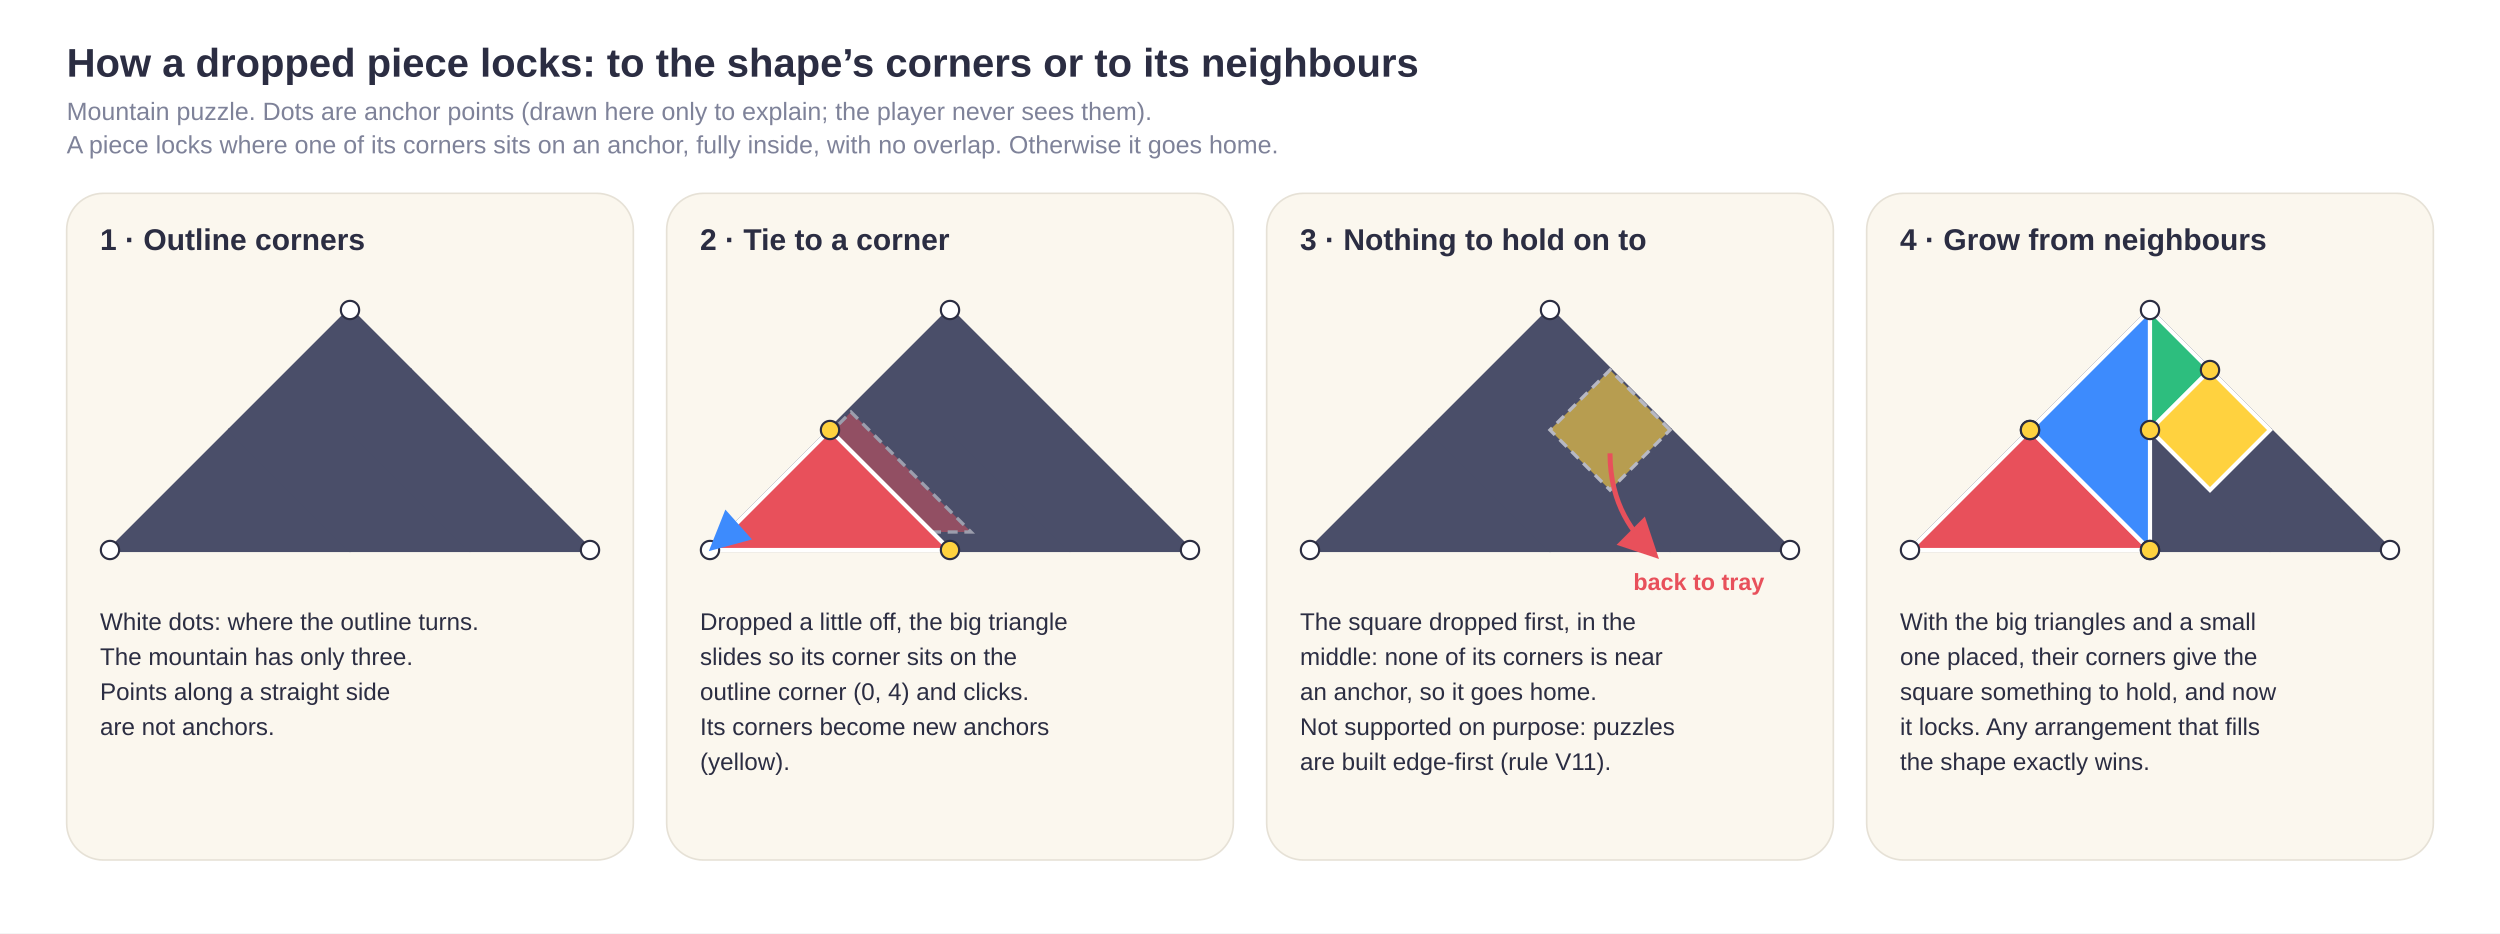
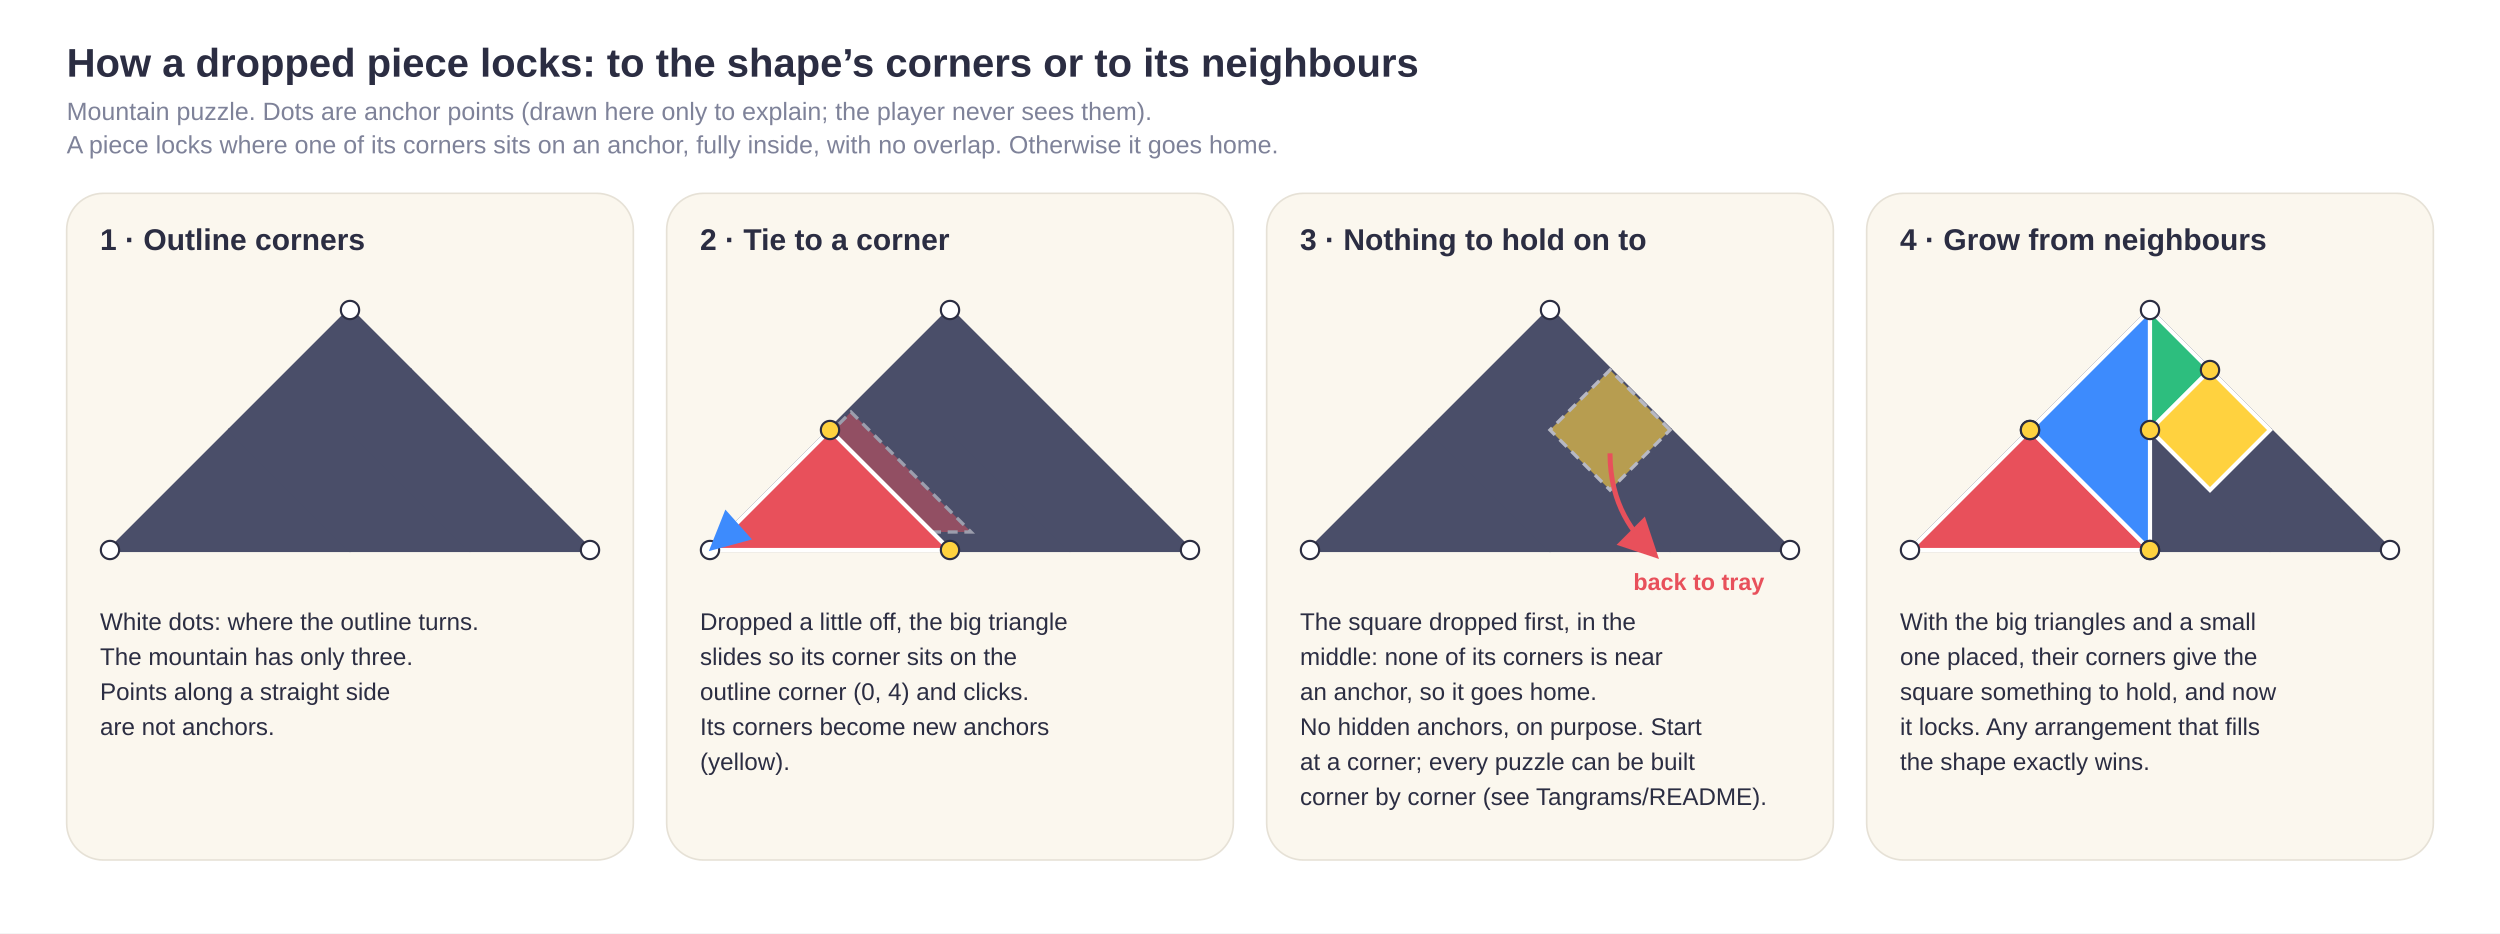
<svg xmlns="http://www.w3.org/2000/svg" width="1500" height="560" viewBox="0 0 1500 560" style="font-family: system-ui, 'Segoe UI', Arial, sans-serif;">
  <defs>
    <marker id="ar" viewBox="0 0 10 10" refX="8" refY="5" markerWidth="8" markerHeight="8" orient="auto">
      <path d="M0,0 L10,5 L0,10 z" fill="#3D8BFD" />
    </marker>
    <marker id="arr" viewBox="0 0 10 10" refX="8" refY="5" markerWidth="8" markerHeight="8" orient="auto">
      <path d="M0,0 L10,5 L0,10 z" fill="#E8505B" />
    </marker>
  </defs>
  <rect width="1500" height="560" fill="#FFFFFF" />
  <text x="40" y="46" font-size="24" font-weight="800" fill="#2B2D42">How a dropped piece locks: to the shape’s corners or to its neighbours</text>
  <text x="40" y="72" font-size="15" fill="#7E8299">Mountain puzzle. Dots are anchor points (drawn here only to explain; the player never sees them).</text>
  <text x="40" y="92" font-size="15" fill="#7E8299">A piece locks where one of its corners sits on an anchor, fully inside, with no overlap. Otherwise it goes home.</text>
  <rect x="40" y="116" width="340" height="400" rx="22" fill="#FBF7EE" stroke="#E6E1D6" />
  <text x="60" y="150" font-size="18" font-weight="800" fill="#2B2D42">1 · Outline corners</text>
  <polygon points="66.0,330.0 210.0,330.0 138.0,258.0" fill="#4A4E69" stroke="#4A4E69" stroke-width="2.5" stroke-linejoin="round" />
  <polygon points="210.0,330.0 210.0,186.0 138.0,258.0" fill="#4A4E69" stroke="#4A4E69" stroke-width="2.5" stroke-linejoin="round" />
  <polygon points="210.0,186.0 210.0,258.0 246.0,222.0" fill="#4A4E69" stroke="#4A4E69" stroke-width="2.5" stroke-linejoin="round" />
  <polygon points="282.0,258.0 246.0,222.0 210.0,258.0 246.0,294.0" fill="#4A4E69" stroke="#4A4E69" stroke-width="2.5" stroke-linejoin="round" />
  <polygon points="210.0,258.0 210.0,330.0 282.0,330.0" fill="#4A4E69" stroke="#4A4E69" stroke-width="2.5" stroke-linejoin="round" />
  <polygon points="282.0,258.0 246.0,294.0 318.0,294.0" fill="#4A4E69" stroke="#4A4E69" stroke-width="2.5" stroke-linejoin="round" />
  <polygon points="354.0,330.0 318.0,294.0 246.0,294.0 282.0,330.0" fill="#4A4E69" stroke="#4A4E69" stroke-width="2.5" stroke-linejoin="round" />
  <circle cx="66.0" cy="330.0" r="5.5" fill="#FFFFFF" stroke="#2B2D42" stroke-width="1.3" />
  <circle cx="210.0" cy="186.0" r="5.5" fill="#FFFFFF" stroke="#2B2D42" stroke-width="1.3" />
  <circle cx="354.0" cy="330.0" r="5.5" fill="#FFFFFF" stroke="#2B2D42" stroke-width="1.3" />
  <text x="60" y="378" font-size="14.5" fill="#2B2D42">White dots: where the outline turns.</text>
  <text x="60" y="399" font-size="14.5" fill="#2B2D42">The mountain has only three.</text>
  <text x="60" y="420" font-size="14.5" fill="#2B2D42">Points along a straight side</text>
  <text x="60" y="441" font-size="14.5" fill="#2B2D42">are not anchors.</text>
  <rect x="400" y="116" width="340" height="400" rx="22" fill="#FBF7EE" stroke="#E6E1D6" />
  <text x="420" y="150" font-size="18" font-weight="800" fill="#2B2D42">2 · Tie to a corner</text>
  <polygon points="426.0,330.0 570.0,330.0 498.0,258.0" fill="#4A4E69" stroke="#4A4E69" stroke-width="2.5" stroke-linejoin="round" />
  <polygon points="570.0,330.0 570.0,186.0 498.0,258.0" fill="#4A4E69" stroke="#4A4E69" stroke-width="2.5" stroke-linejoin="round" />
  <polygon points="570.0,186.0 570.0,258.0 606.0,222.0" fill="#4A4E69" stroke="#4A4E69" stroke-width="2.5" stroke-linejoin="round" />
  <polygon points="642.0,258.0 606.0,222.0 570.0,258.0 606.0,294.0" fill="#4A4E69" stroke="#4A4E69" stroke-width="2.5" stroke-linejoin="round" />
  <polygon points="570.0,258.0 570.0,330.0 642.0,330.0" fill="#4A4E69" stroke="#4A4E69" stroke-width="2.5" stroke-linejoin="round" />
  <polygon points="642.0,258.0 606.0,294.0 678.0,294.0" fill="#4A4E69" stroke="#4A4E69" stroke-width="2.5" stroke-linejoin="round" />
  <polygon points="714.0,330.0 678.0,294.0 606.0,294.0 642.0,330.0" fill="#4A4E69" stroke="#4A4E69" stroke-width="2.5" stroke-linejoin="round" />
  <polygon points="438.6,319.2 582.6,319.2 510.6,247.2" fill="#E8505B" opacity="0.45" stroke="#FFFFFF" stroke-width="2" stroke-dasharray="6 4" />
  <polygon points="426.0,330.0 570.0,330.0 498.0,258.0" fill="#E8505B" stroke="#FFFFFF" stroke-width="2.5" />
  <circle cx="426.0" cy="330.0" r="5.5" fill="#FFFFFF" stroke="#2B2D42" stroke-width="1.3" />
  <circle cx="570.0" cy="186.0" r="5.5" fill="#FFFFFF" stroke="#2B2D42" stroke-width="1.3" />
  <circle cx="714.0" cy="330.0" r="5.5" fill="#FFFFFF" stroke="#2B2D42" stroke-width="1.3" />
  <circle cx="570.0" cy="330.0" r="5.5" fill="#FFD23F" stroke="#2B2D42" stroke-width="1.3" />
  <circle cx="498.0" cy="258.0" r="5.5" fill="#FFD23F" stroke="#2B2D42" stroke-width="1.3" />
  <line x1="442.2" y1="315.6" x2="428.88" y2="327.48" stroke="#3D8BFD" stroke-width="3" marker-end="url(#ar)" />
  <text x="420" y="378" font-size="14.5" fill="#2B2D42">Dropped a little off, the big triangle</text>
  <text x="420" y="399" font-size="14.5" fill="#2B2D42">slides so its corner sits on the</text>
  <text x="420" y="420" font-size="14.5" fill="#2B2D42">outline corner (0, 4) and clicks.</text>
  <text x="420" y="441" font-size="14.5" fill="#2B2D42">Its corners become new anchors</text>
  <text x="420" y="462" font-size="14.5" fill="#2B2D42">(yellow).</text>
  <rect x="760" y="116" width="340" height="400" rx="22" fill="#FBF7EE" stroke="#E6E1D6" />
  <text x="780" y="150" font-size="18" font-weight="800" fill="#2B2D42">3 · Nothing to hold on to</text>
  <polygon points="786.0,330.0 930.0,330.0 858.0,258.0" fill="#4A4E69" stroke="#4A4E69" stroke-width="2.5" stroke-linejoin="round" />
  <polygon points="930.0,330.0 930.0,186.0 858.0,258.0" fill="#4A4E69" stroke="#4A4E69" stroke-width="2.5" stroke-linejoin="round" />
  <polygon points="930.0,186.0 930.0,258.0 966.0,222.0" fill="#4A4E69" stroke="#4A4E69" stroke-width="2.5" stroke-linejoin="round" />
  <polygon points="1002.0,258.0 966.0,222.0 930.0,258.0 966.0,294.0" fill="#4A4E69" stroke="#4A4E69" stroke-width="2.5" stroke-linejoin="round" />
  <polygon points="930.0,258.0 930.0,330.0 1002.0,330.0" fill="#4A4E69" stroke="#4A4E69" stroke-width="2.5" stroke-linejoin="round" />
  <polygon points="1002.0,258.0 966.0,294.0 1038.0,294.0" fill="#4A4E69" stroke="#4A4E69" stroke-width="2.5" stroke-linejoin="round" />
  <polygon points="1074.0,330.0 1038.0,294.0 966.0,294.0 1002.0,330.0" fill="#4A4E69" stroke="#4A4E69" stroke-width="2.5" stroke-linejoin="round" />
  <circle cx="786.0" cy="330.0" r="5.5" fill="#FFFFFF" stroke="#2B2D42" stroke-width="1.3" />
  <circle cx="930.0" cy="186.0" r="5.5" fill="#FFFFFF" stroke="#2B2D42" stroke-width="1.3" />
  <circle cx="1074.0" cy="330.0" r="5.5" fill="#FFFFFF" stroke="#2B2D42" stroke-width="1.3" />
  <polygon points="1002.0,258.0 966.0,222.0 930.0,258.0 966.0,294.0" fill="#FFD23F" opacity="0.6" stroke="#FFFFFF" stroke-width="2" stroke-dasharray="6 4" />
  <path d="M966,272 C966,303 980,320 992,332" fill="none" stroke="#E8505B" stroke-width="3" marker-end="url(#arr)" />
  <text x="980" y="354" font-size="14" font-weight="700" fill="#E8505B">back to tray</text>
  <text x="780" y="378" font-size="14.5" fill="#2B2D42">The square dropped first, in the</text>
  <text x="780" y="399" font-size="14.5" fill="#2B2D42">middle: none of its corners is near</text>
  <text x="780" y="420" font-size="14.5" fill="#2B2D42">an anchor, so it goes home.</text>
-   <text x="780" y="441" font-size="14.5" fill="#2B2D42">Not supported on purpose: puzzles</text>
-   <text x="780" y="462" font-size="14.5" fill="#2B2D42">are built edge-first (rule V11).</text>
+   <text x="780" y="441" font-size="14.5" fill="#2B2D42">No hidden anchors, on purpose. Start</text>
+   <text x="780" y="462" font-size="14.5" fill="#2B2D42">at a corner; every puzzle can be built</text>
+   <text x="780" y="483" font-size="14.5" fill="#2B2D42">corner by corner (see Tangrams/README).</text>
  <rect x="1120" y="116" width="340" height="400" rx="22" fill="#FBF7EE" stroke="#E6E1D6" />
  <text x="1140" y="150" font-size="18" font-weight="800" fill="#2B2D42">4 · Grow from neighbours</text>
  <polygon points="1146.0,330.0 1290.0,330.0 1218.0,258.0" fill="#4A4E69" stroke="#4A4E69" stroke-width="2.5" stroke-linejoin="round" />
  <polygon points="1290.0,330.0 1290.0,186.0 1218.0,258.0" fill="#4A4E69" stroke="#4A4E69" stroke-width="2.5" stroke-linejoin="round" />
  <polygon points="1290.0,186.0 1290.0,258.0 1326.0,222.0" fill="#4A4E69" stroke="#4A4E69" stroke-width="2.5" stroke-linejoin="round" />
  <polygon points="1362.0,258.0 1326.0,222.0 1290.0,258.0 1326.0,294.0" fill="#4A4E69" stroke="#4A4E69" stroke-width="2.5" stroke-linejoin="round" />
  <polygon points="1290.0,258.0 1290.0,330.0 1362.0,330.0" fill="#4A4E69" stroke="#4A4E69" stroke-width="2.5" stroke-linejoin="round" />
  <polygon points="1362.0,258.0 1326.0,294.0 1398.0,294.0" fill="#4A4E69" stroke="#4A4E69" stroke-width="2.5" stroke-linejoin="round" />
  <polygon points="1434.0,330.0 1398.0,294.0 1326.0,294.0 1362.0,330.0" fill="#4A4E69" stroke="#4A4E69" stroke-width="2.5" stroke-linejoin="round" />
  <polygon points="1146.0,330.0 1290.0,330.0 1218.0,258.0" fill="#E8505B" stroke="#FFFFFF" stroke-width="2.5" />
  <polygon points="1290.0,330.0 1290.0,186.0 1218.0,258.0" fill="#3D8BFD" stroke="#FFFFFF" stroke-width="2.5" />
  <polygon points="1290.0,186.0 1290.0,258.0 1326.0,222.0" fill="#2DBE7E" stroke="#FFFFFF" stroke-width="2.5" />
  <polygon points="1362.0,258.0 1326.0,222.0 1290.0,258.0 1326.0,294.0" fill="#FFD23F" stroke="#FFFFFF" stroke-width="2.5" />
  <circle cx="1146.0" cy="330.0" r="5.5" fill="#FFFFFF" stroke="#2B2D42" stroke-width="1.3" />
  <circle cx="1290.0" cy="186.0" r="5.5" fill="#FFFFFF" stroke="#2B2D42" stroke-width="1.3" />
  <circle cx="1434.0" cy="330.0" r="5.5" fill="#FFFFFF" stroke="#2B2D42" stroke-width="1.3" />
  <circle cx="1290.0" cy="330.0" r="5.5" fill="#FFD23F" stroke="#2B2D42" stroke-width="1.3" />
  <circle cx="1218.0" cy="258.0" r="5.5" fill="#FFD23F" stroke="#2B2D42" stroke-width="1.3" />
  <circle cx="1290.0" cy="330.0" r="5.5" fill="#FFD23F" stroke="#2B2D42" stroke-width="1.3" />
  <circle cx="1218.0" cy="258.0" r="5.5" fill="#FFD23F" stroke="#2B2D42" stroke-width="1.3" />
  <circle cx="1290.0" cy="258.0" r="5.5" fill="#FFD23F" stroke="#2B2D42" stroke-width="1.3" />
  <circle cx="1326.0" cy="222.0" r="5.5" fill="#FFD23F" stroke="#2B2D42" stroke-width="1.3" />
  <text x="1140" y="378" font-size="14.5" fill="#2B2D42">With the big triangles and a small</text>
  <text x="1140" y="399" font-size="14.5" fill="#2B2D42">one placed, their corners give the</text>
  <text x="1140" y="420" font-size="14.5" fill="#2B2D42">square something to hold, and now</text>
  <text x="1140" y="441" font-size="14.5" fill="#2B2D42">it locks. Any arrangement that fills</text>
  <text x="1140" y="462" font-size="14.5" fill="#2B2D42">the shape exactly wins.</text>
</svg>
